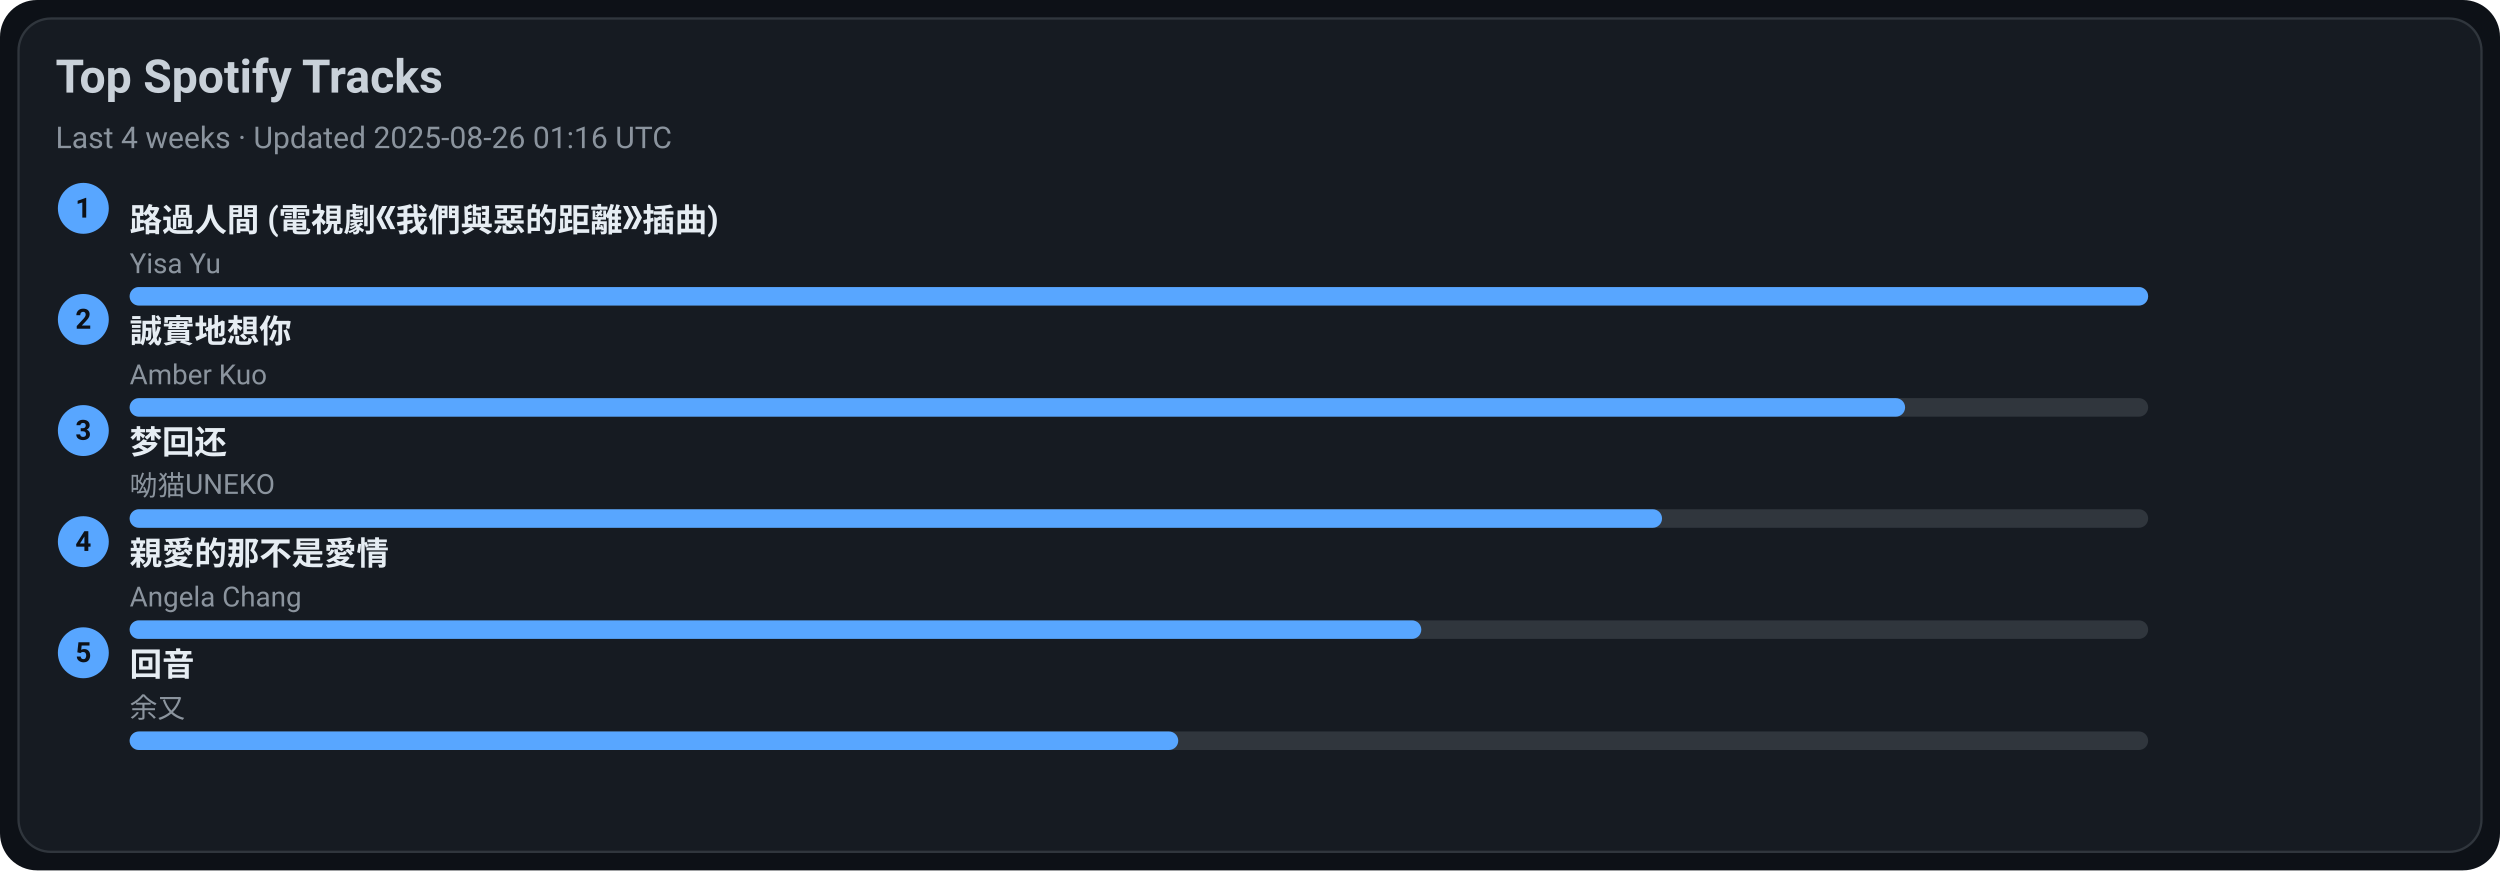
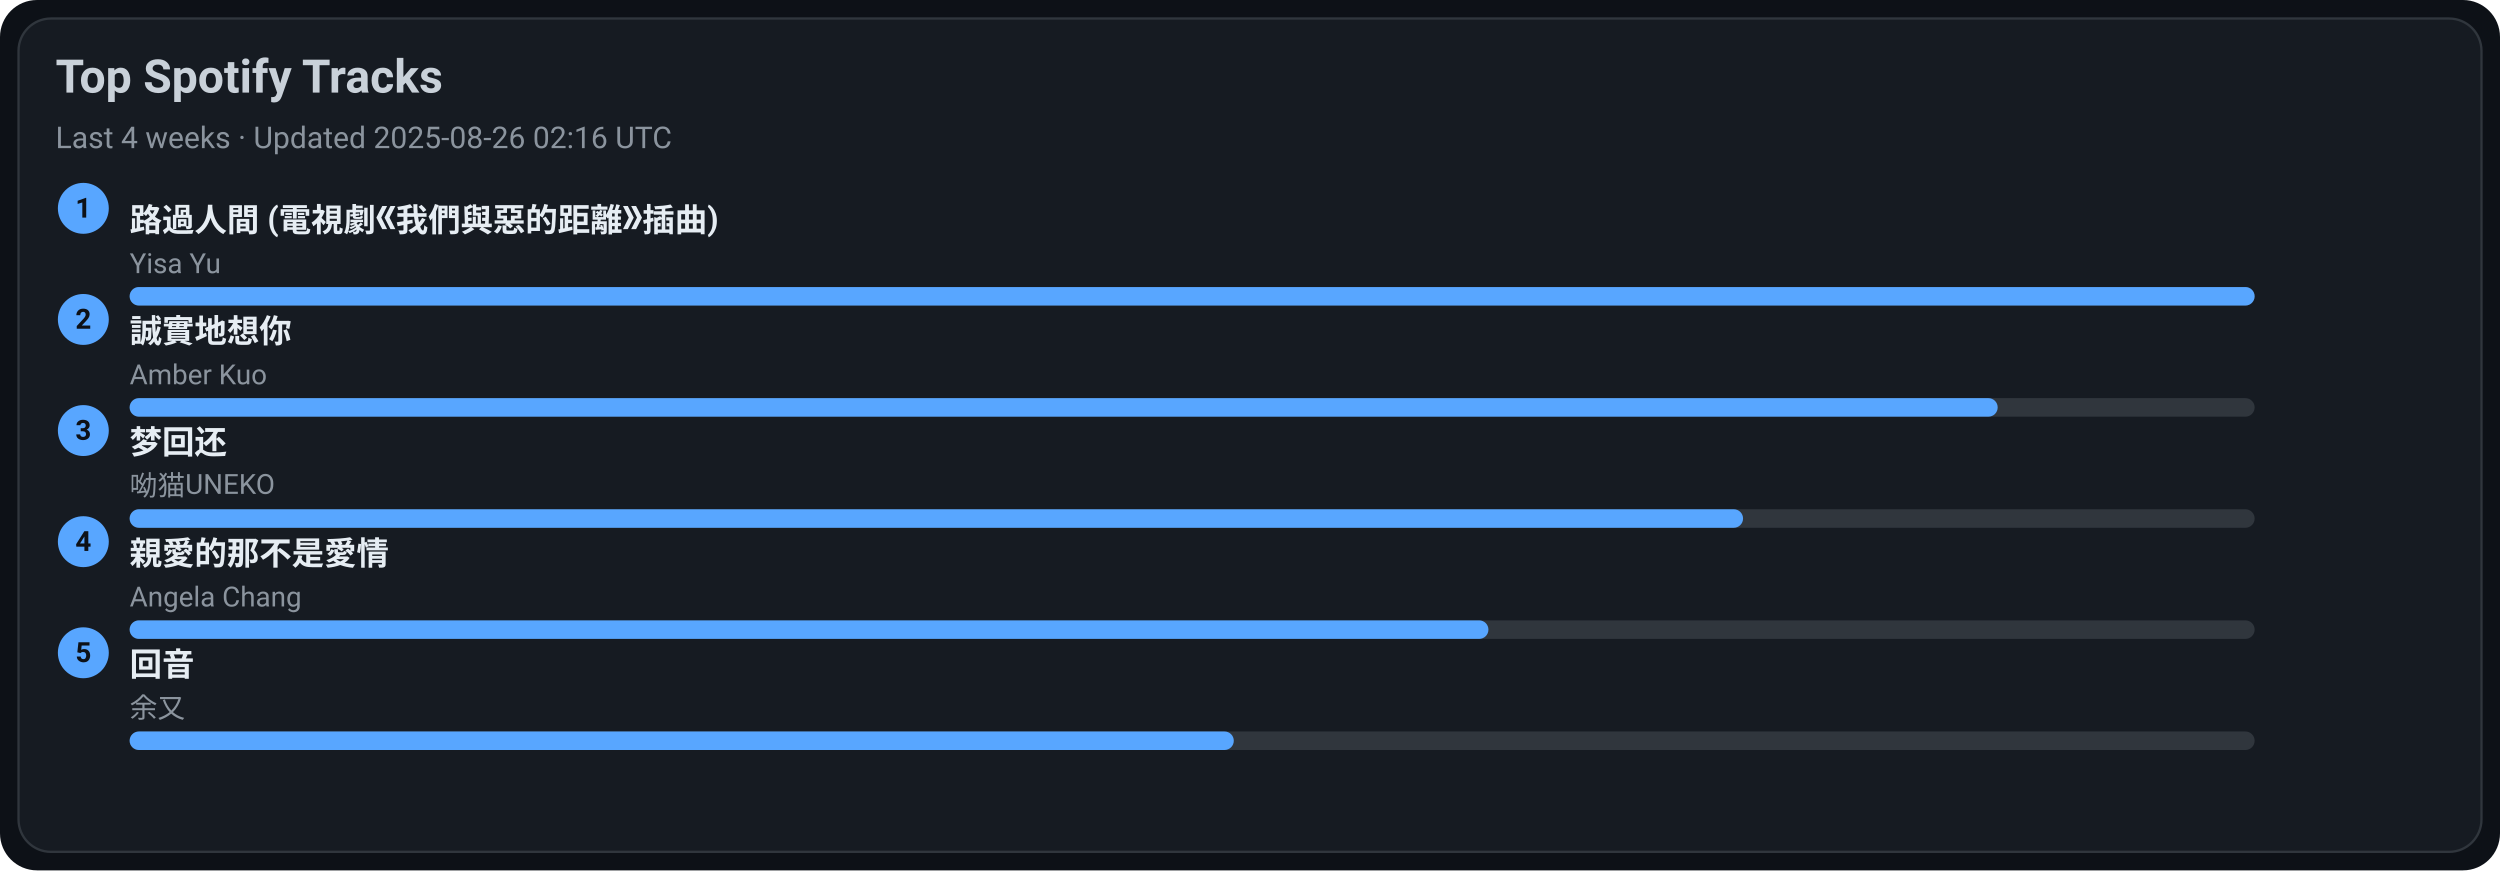
<svg xmlns="http://www.w3.org/2000/svg" width="1080" height="376" viewBox="0 0 1080 376">
  <style>text{font-family:-apple-system,BlinkMacSystemFont,Segoe UI,Roboto,Ubuntu,Helvetica Neue,Arial,Noto Sans,sans-serif}</style>
  <rect width="1080" height="376" rx="16" fill="#0d1117" />
  <rect x="8" y="8" width="1064" height="360" rx="14" fill="#161b22" stroke="#30363d" />
  <text x="24" y="40" font-size="20" fill="#c9d1d9" font-weight="600">Top Spotify Tracks</text>
-   <text x="24" y="64" font-size="13" fill="#8b949e">Last 4 weeks · Updated 2025-08-26 01:16 UTC</text>
+   <text x="24" y="64" font-size="13" fill="#8b949e">Last 4 weeks · Updated 2025-08-26 02:16 UTC</text>
  <circle cx="36" cy="90" r="11" fill="#58a6ff" />
  <text x="36" y="94" text-anchor="middle" font-size="12" fill="#0d1117" font-weight="700">1</text>
  <a href="https://open.spotify.com/track/1ZSleGniKMWNrWvK5cGALO" target="_blank" rel="noopener noreferrer">
    <text x="56" y="100" font-size="14" fill="#e6edf3" font-weight="600">路過人間 (電視劇《我們與惡的距離》插曲)</text>
  </a>
  <text x="56" y="118" font-size="12" fill="#8b949e">Yisa Yu</text>
-   <rect x="56" y="124" width="872" height="8" rx="4" fill="#30363d" />
-   <rect x="56" y="124" width="872" height="8" rx="4" fill="#58a6ff" />
+   <rect x="56" y="124" width="918" height="8" rx="4" fill="#30363d" />
+   <rect x="56" y="124" width="918" height="8" rx="4" fill="#58a6ff" />
  <circle cx="36" cy="138" r="11" fill="#58a6ff" />
  <text x="36" y="142" text-anchor="middle" font-size="12" fill="#0d1117" font-weight="700">2</text>
  <a href="https://open.spotify.com/track/1SPZzj8QzOwZoAGKXMGLGJ" target="_blank" rel="noopener noreferrer">
    <text x="56" y="148" font-size="14" fill="#e6edf3" font-weight="600">誠實地想你</text>
  </a>
  <text x="56" y="166" font-size="12" fill="#8b949e">Amber Kuo</text>
-   <rect x="56" y="172" width="872" height="8" rx="4" fill="#30363d" />
-   <rect x="56" y="172" width="767" height="8" rx="4" fill="#58a6ff" />
+   <rect x="56" y="172" width="918" height="8" rx="4" fill="#30363d" />
+   <rect x="56" y="172" width="807" height="8" rx="4" fill="#58a6ff" />
  <circle cx="36" cy="186" r="11" fill="#58a6ff" />
  <text x="36" y="190" text-anchor="middle" font-size="12" fill="#0d1117" font-weight="700">3</text>
  <a href="https://open.spotify.com/track/6jTK3YxlFysC8g0Ye9tbPK" target="_blank" rel="noopener noreferrer">
    <text x="56" y="196" font-size="14" fill="#e6edf3" font-weight="600">梦回还</text>
  </a>
  <text x="56" y="214" font-size="12" fill="#8b949e">呦猫UNEKO</text>
-   <rect x="56" y="220" width="872" height="8" rx="4" fill="#30363d" />
-   <rect x="56" y="220" width="662" height="8" rx="4" fill="#58a6ff" />
+   <rect x="56" y="220" width="918" height="8" rx="4" fill="#30363d" />
+   <rect x="56" y="220" width="697" height="8" rx="4" fill="#58a6ff" />
  <circle cx="36" cy="234" r="11" fill="#58a6ff" />
  <text x="36" y="238" text-anchor="middle" font-size="12" fill="#0d1117" font-weight="700">4</text>
  <a href="https://open.spotify.com/track/1MAv2SJPGVVDHyFlhflmYR" target="_blank" rel="noopener noreferrer">
    <text x="56" y="244" font-size="14" fill="#e6edf3" font-weight="600">親愛的那不是愛情</text>
  </a>
  <text x="56" y="262" font-size="12" fill="#8b949e">Angela Chang</text>
-   <rect x="56" y="268" width="872" height="8" rx="4" fill="#30363d" />
-   <rect x="56" y="268" width="558" height="8" rx="4" fill="#58a6ff" />
+   <rect x="56" y="268" width="918" height="8" rx="4" fill="#30363d" />
+   <rect x="56" y="268" width="587" height="8" rx="4" fill="#58a6ff" />
  <circle cx="36" cy="282" r="11" fill="#58a6ff" />
  <text x="36" y="286" text-anchor="middle" font-size="12" fill="#0d1117" font-weight="700">5</text>
  <a href="https://open.spotify.com/track/1K30lsrpvTR0ytSICU2Z3X" target="_blank" rel="noopener noreferrer">
    <text x="56" y="292" font-size="14" fill="#e6edf3" font-weight="600">回音</text>
  </a>
  <text x="56" y="310" font-size="12" fill="#8b949e">余又</text>
-   <rect x="56" y="316" width="872" height="8" rx="4" fill="#30363d" />
-   <rect x="56" y="316" width="453" height="8" rx="4" fill="#58a6ff" />
+   <rect x="56" y="316" width="918" height="8" rx="4" fill="#30363d" />
+   <rect x="56" y="316" width="477" height="8" rx="4" fill="#58a6ff" />
</svg>
